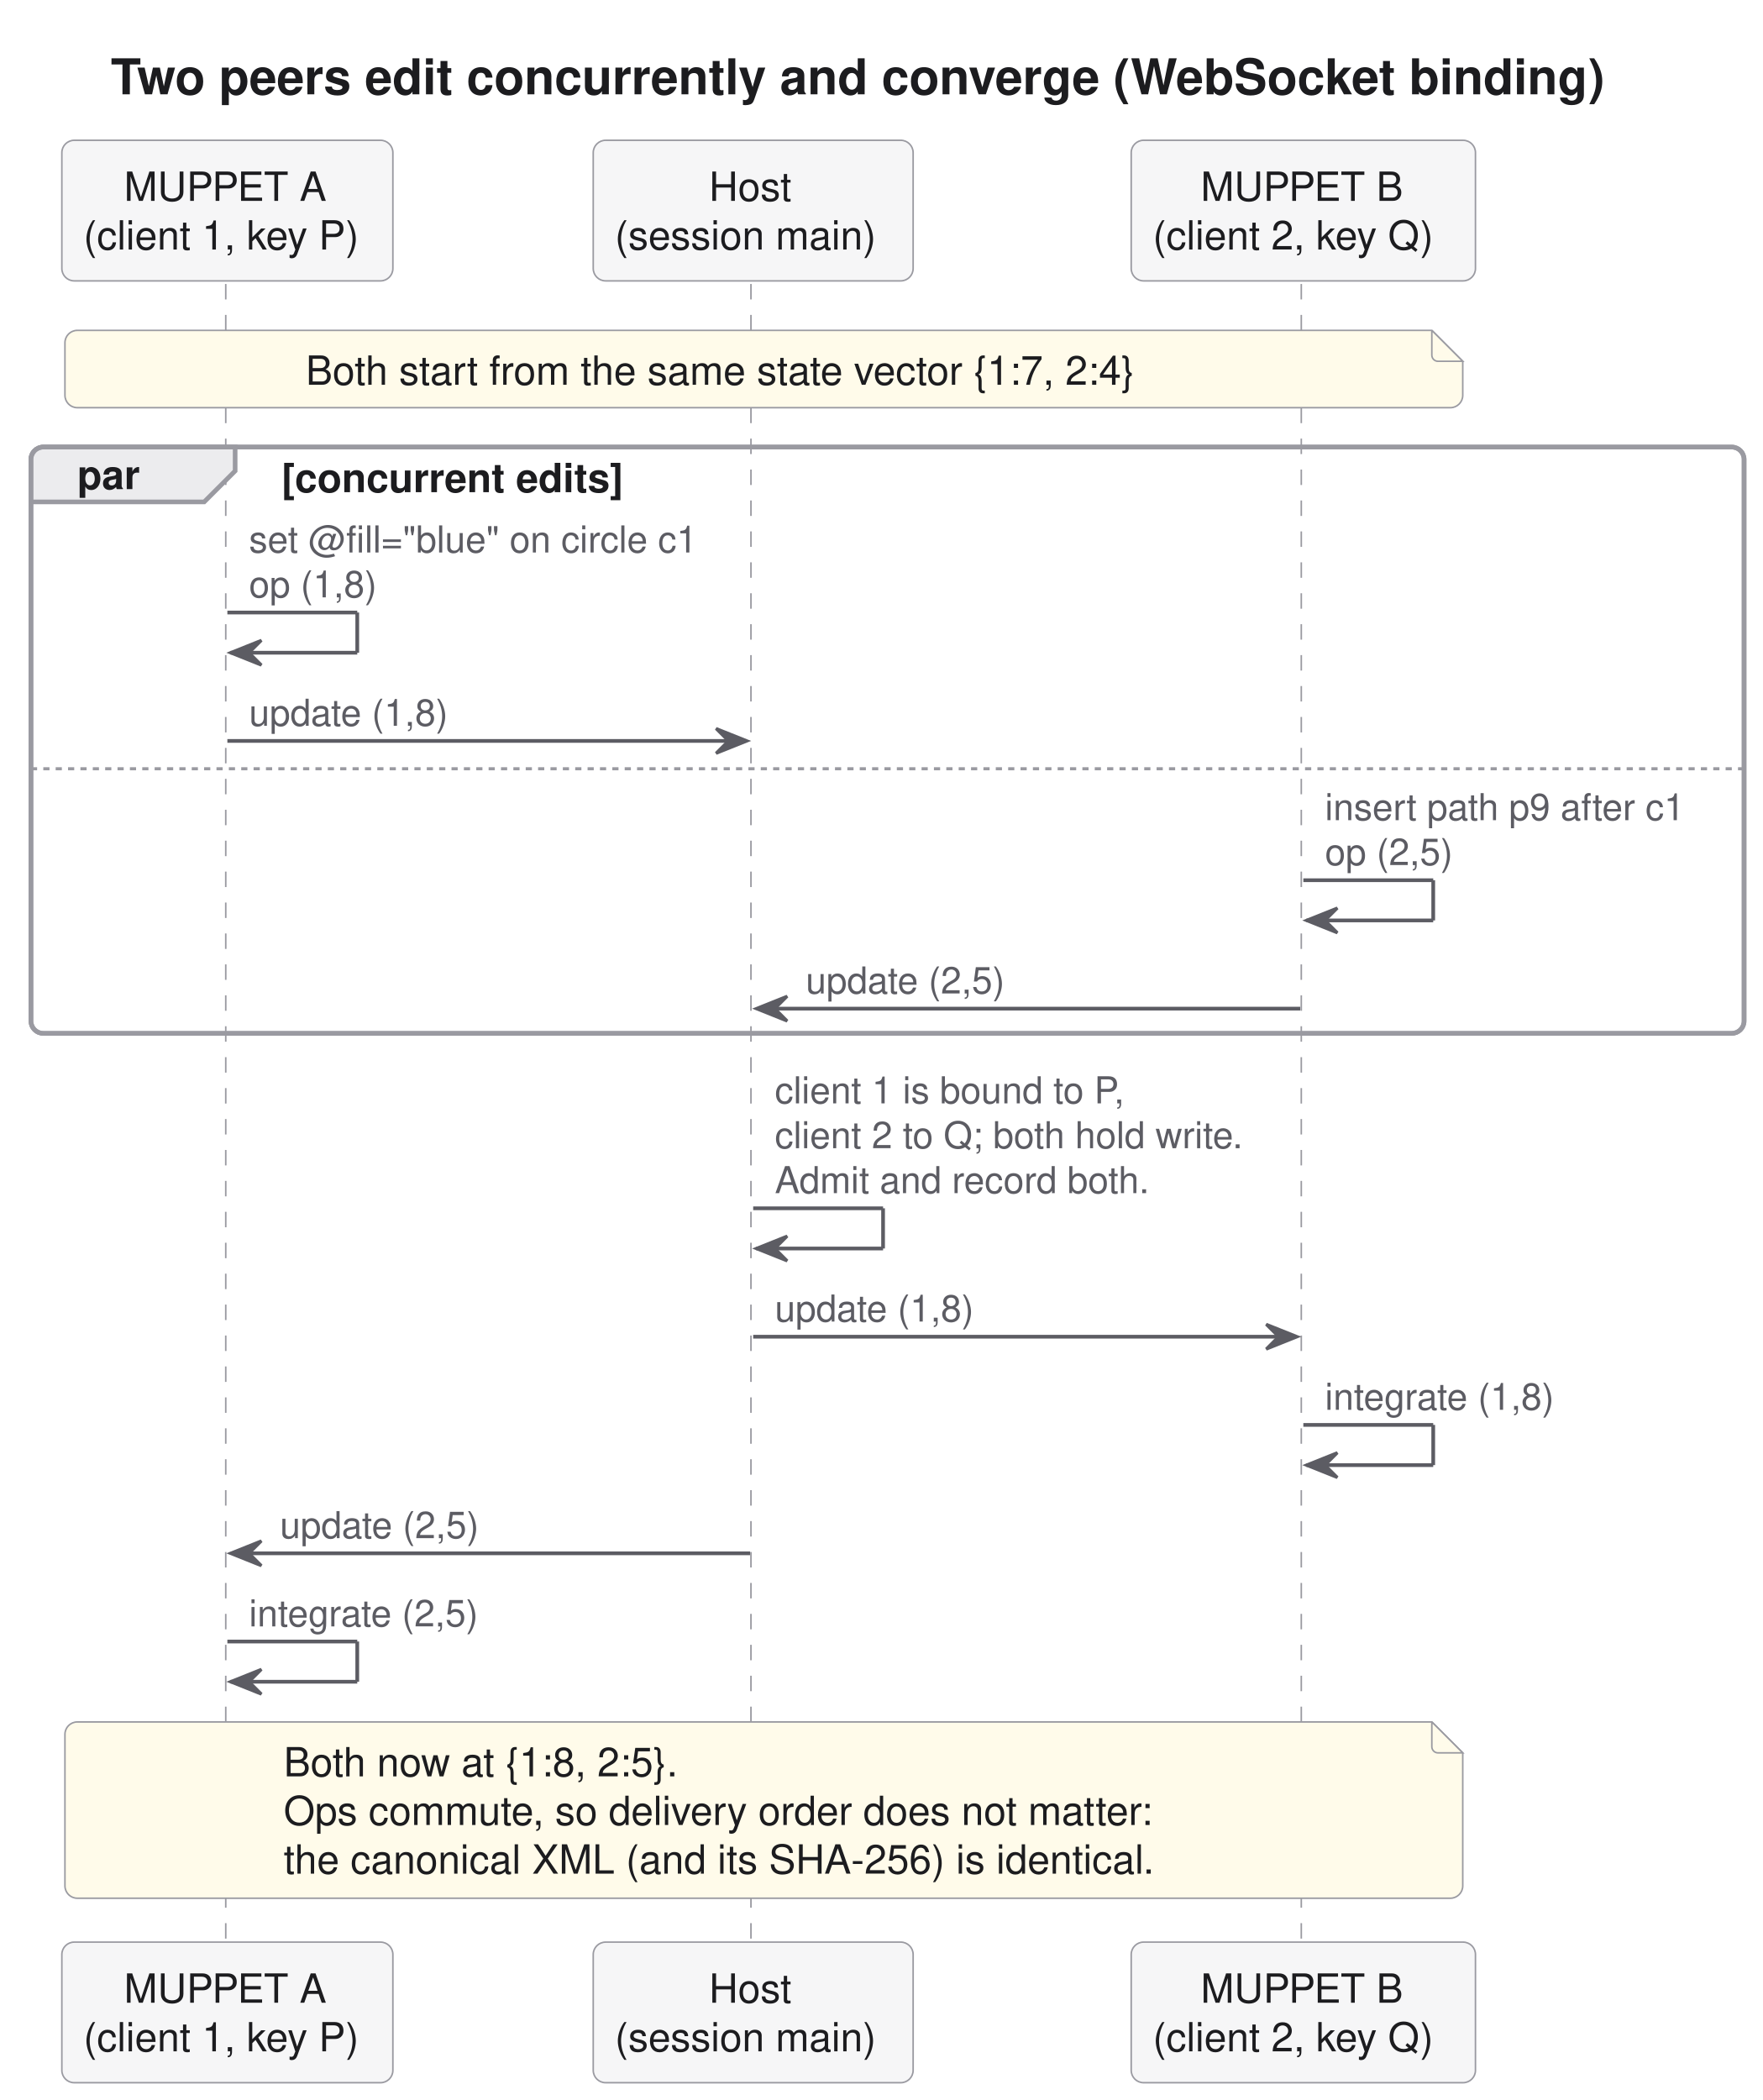
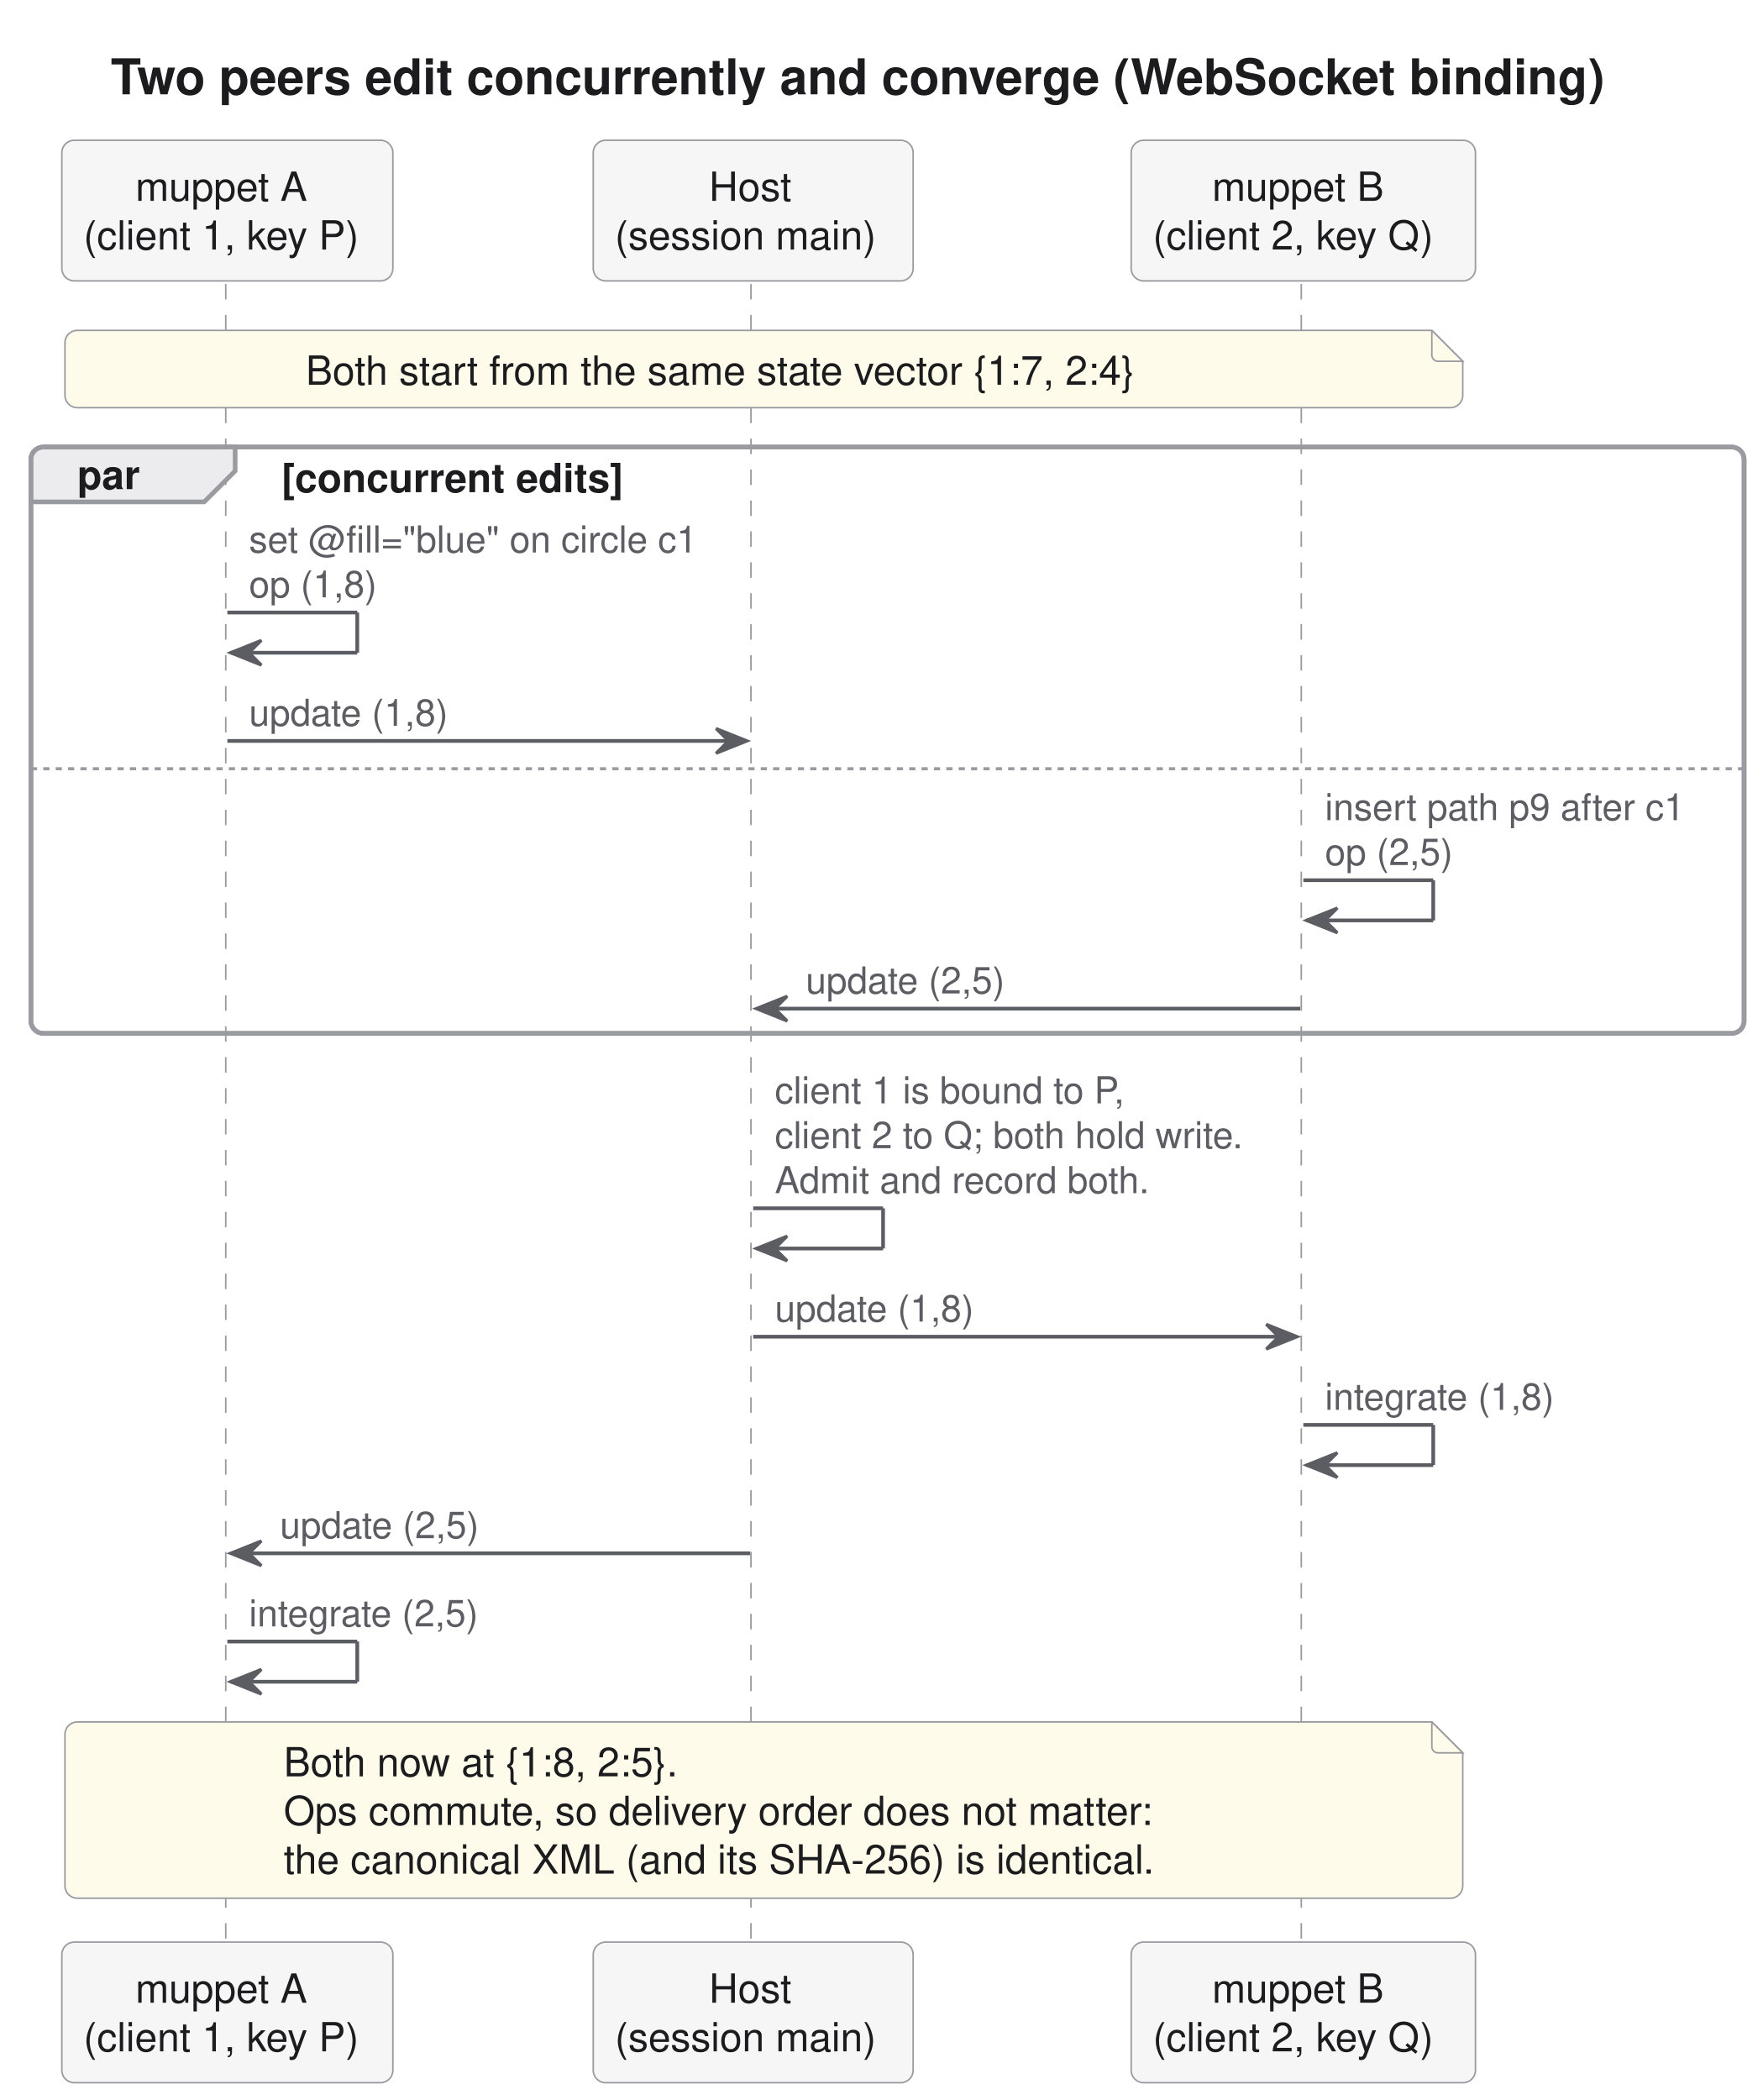
<svg xmlns="http://www.w3.org/2000/svg" contentStyleType="text/css" data-diagram-type="SEQUENCE" height="679px" preserveAspectRatio="none" style="width:570px;height:679px;" version="1.1" viewBox="0 0 570 679" width="570px" zoomAndPan="magnify">
  <defs />
  <g>
    <text fill="#1C1C1F" font-family="Helvetica" font-size="16" font-weight="bold" lengthAdjust="spacing" textLength="501.305" x="35.833" y="30.5">Two peers edit concurrently and converge (WebSocket binding)</text>
    <rect fill="none" height="189.576" rx="4" ry="4" style="stroke:#9A9AA1;stroke-width:1.5;" width="553.971" x="10" y="144.548" />
    <g>
      <rect fill="#000000" fill-opacity="0" height="537.131" width="8" x="69.522" y="91.818" />
      <line style="stroke:#9A9AA1;stroke-width:0.5;stroke-dasharray:5,5;" x1="73" x2="73" y1="91.818" y2="628.949" />
    </g>
    <g>
      <rect fill="#000000" fill-opacity="0" height="537.131" width="8" x="239.551" y="91.818" />
      <line style="stroke:#9A9AA1;stroke-width:0.5;stroke-dasharray:5,5;" x1="242.829" x2="242.829" y1="91.818" y2="628.949" />
    </g>
    <g>
      <rect fill="#000000" fill-opacity="0" height="537.131" width="8" x="417.45" y="91.818" />
      <line style="stroke:#9A9AA1;stroke-width:0.5;stroke-dasharray:5,5;" x1="420.789" x2="420.789" y1="91.818" y2="628.949" />
    </g>
    <g class="participant participant-head" data-participant="a">
      <rect fill="#F6F6F7" height="45.459" rx="4" ry="4" style="stroke:#9A9AA1;stroke-width:0.5;" width="107.044" x="20" y="45.359" />
-       <text fill="#1C1C1F" font-family="Helvetica" font-size="13" lengthAdjust="spacing" textLength="66.853" x="40.095" y="64.953">MUPPET A</text>
+       <text fill="#1C1C1F" font-family="Helvetica" font-size="13" lengthAdjust="spacing" textLength="59.452" x="43.796" y="64.953">muppet A</text>
      <text fill="#1C1C1F" font-family="Helvetica" font-size="13" lengthAdjust="spacing" textLength="93.044" x="27" y="80.683">(client 1, key P)</text>
    </g>
    <g class="participant participant-tail" data-participant="a">
      <rect fill="#F6F6F7" height="45.459" rx="4" ry="4" style="stroke:#9A9AA1;stroke-width:0.5;" width="107.044" x="20" y="627.949" />
-       <text fill="#1C1C1F" font-family="Helvetica" font-size="13" lengthAdjust="spacing" textLength="66.853" x="40.095" y="647.543">MUPPET A</text>
+       <text fill="#1C1C1F" font-family="Helvetica" font-size="13" lengthAdjust="spacing" textLength="59.452" x="43.796" y="647.543">muppet A</text>
      <text fill="#1C1C1F" font-family="Helvetica" font-size="13" lengthAdjust="spacing" textLength="93.044" x="27" y="663.273">(client 1, key P)</text>
    </g>
    <g class="participant participant-head" data-participant="t">
      <rect fill="#F6F6F7" height="45.459" rx="4" ry="4" style="stroke:#9A9AA1;stroke-width:0.5;" width="103.445" x="191.829" y="45.359" />
      <text fill="#1C1C1F" font-family="Helvetica" font-size="13" lengthAdjust="spacing" textLength="28.571" x="229.266" y="64.953">Host</text>
      <text fill="#1C1C1F" font-family="Helvetica" font-size="13" lengthAdjust="spacing" textLength="89.445" x="198.829" y="80.683">(session main)</text>
    </g>
    <g class="participant participant-tail" data-participant="t">
      <rect fill="#F6F6F7" height="45.459" rx="4" ry="4" style="stroke:#9A9AA1;stroke-width:0.5;" width="103.445" x="191.829" y="627.949" />
      <text fill="#1C1C1F" font-family="Helvetica" font-size="13" lengthAdjust="spacing" textLength="28.571" x="229.266" y="647.543">Host</text>
      <text fill="#1C1C1F" font-family="Helvetica" font-size="13" lengthAdjust="spacing" textLength="89.445" x="198.829" y="663.273">(session main)</text>
    </g>
    <g class="participant participant-head" data-participant="b">
      <rect fill="#F6F6F7" height="45.459" rx="4" ry="4" style="stroke:#9A9AA1;stroke-width:0.5;" width="111.322" x="365.789" y="45.359" />
-       <text fill="#1C1C1F" font-family="Helvetica" font-size="13" lengthAdjust="spacing" textLength="66.39" x="388.255" y="64.953">MUPPET B</text>
+       <text fill="#1C1C1F" font-family="Helvetica" font-size="13" lengthAdjust="spacing" textLength="58.989" x="391.955" y="64.953">muppet B</text>
      <text fill="#1C1C1F" font-family="Helvetica" font-size="13" lengthAdjust="spacing" textLength="97.322" x="372.789" y="80.683">(client 2, key Q)</text>
    </g>
    <g class="participant participant-tail" data-participant="b">
      <rect fill="#F6F6F7" height="45.459" rx="4" ry="4" style="stroke:#9A9AA1;stroke-width:0.5;" width="111.322" x="365.789" y="627.949" />
-       <text fill="#1C1C1F" font-family="Helvetica" font-size="13" lengthAdjust="spacing" textLength="66.39" x="388.255" y="647.543">MUPPET B</text>
+       <text fill="#1C1C1F" font-family="Helvetica" font-size="13" lengthAdjust="spacing" textLength="58.989" x="391.955" y="647.543">muppet B</text>
      <text fill="#1C1C1F" font-family="Helvetica" font-size="13" lengthAdjust="spacing" textLength="97.322" x="372.789" y="663.273">(client 2, key Q)</text>
    </g>
    <path d="M21,110.818 L21,127.818 A4,4 0 0 0 25,131.818 L469,131.818 A4,4 0 0 0 473,127.818 L473,116.818 L463,106.818 L25,106.818 A4,4 0 0 0 21,110.818" fill="#FFFBEA" style="stroke:#9A9AA1;stroke-width:0.5;" />
    <path d="M463,106.818 L463,114.818 A2,2 0 0 0 465,116.818 L473,116.818 L463,106.818" fill="#FFFBEA" style="stroke:#9A9AA1;stroke-width:0.5;" />
    <text fill="#1C1C1F" font-family="Helvetica" font-size="13" lengthAdjust="spacing" textLength="287.377" x="98.867" y="124.412">Both start from the same state vector {1:7, 2:4}</text>
    <path d="M14,144.548 L76.036,144.548 L76.036,152.277 L66.036,162.277 L10,162.277 L10,148.548 A4,4 0 0 1 14,144.548" fill="#ECECEE" style="stroke:#9A9AA1;stroke-width:1.5;" />
    <rect fill="none" height="189.576" rx="4" ry="4" style="stroke:#9A9AA1;stroke-width:1.5;" width="553.971" x="10" y="144.548" />
    <text fill="#1C1C1F" font-family="Helvetica" font-size="13" font-weight="bold" lengthAdjust="spacing" textLength="21.036" x="25" y="158.142">par</text>
    <text fill="#1C1C1F" font-family="Helvetica" font-size="13" font-weight="bold" lengthAdjust="spacing" textLength="115.026" x="91.036" y="159.142">[concurrent edits]</text>
    <g class="message" data-participant-1="a" data-participant-2="a">
      <line style="stroke:#5C5C63;stroke-width:1.2;" x1="73.522" x2="115.522" y1="198.046" y2="198.046" />
      <line style="stroke:#5C5C63;stroke-width:1.2;" x1="115.522" x2="115.522" y1="198.046" y2="211.046" />
      <line style="stroke:#5C5C63;stroke-width:1.2;" x1="74.522" x2="115.522" y1="211.046" y2="211.046" />
      <polygon fill="#5C5C63" points="84.522,207.046,74.522,211.046,84.522,215.046,80.522,211.046" style="stroke:#5C5C63;stroke-width:1;" />
      <text fill="#5C5C63" font-family="Helvetica" font-size="12" lengthAdjust="spacing" textLength="156.029" x="80.522" y="178.632">set @fill="blue" on circle c1</text>
      <text fill="#5C5C63" font-family="Helvetica" font-size="12" lengthAdjust="spacing" textLength="42.434" x="80.522" y="193.151">op (1,8)</text>
    </g>
    <g class="message" data-participant-1="a" data-participant-2="t">
      <polygon fill="#5C5C63" points="231.551,235.565,241.551,239.565,231.551,243.565,235.551,239.565" style="stroke:#5C5C63;stroke-width:1;" />
      <line style="stroke:#5C5C63;stroke-width:1.2;" x1="73.522" x2="237.551" y1="239.565" y2="239.565" />
      <text fill="#5C5C63" font-family="Helvetica" font-size="12" lengthAdjust="spacing" textLength="67.342" x="80.522" y="234.671">update (1,8)</text>
    </g>
    <line style="stroke:#9A9AA1;stroke-width:1;stroke-dasharray:2,2;" x1="10" x2="563.971" y1="248.565" y2="248.565" />
    <g class="message" data-participant-1="b" data-participant-2="b">
      <line style="stroke:#5C5C63;stroke-width:1.2;" x1="421.45" x2="463.45" y1="284.604" y2="284.604" />
      <line style="stroke:#5C5C63;stroke-width:1.2;" x1="463.45" x2="463.45" y1="284.604" y2="297.604" />
      <line style="stroke:#5C5C63;stroke-width:1.2;" x1="422.45" x2="463.45" y1="297.604" y2="297.604" />
      <polygon fill="#5C5C63" points="432.45,293.604,422.45,297.604,432.45,301.604,428.45,297.604" style="stroke:#5C5C63;stroke-width:1;" />
      <text fill="#5C5C63" font-family="Helvetica" font-size="12" lengthAdjust="spacing" textLength="123.522" x="428.45" y="265.19">insert path p9 after c1</text>
      <text fill="#5C5C63" font-family="Helvetica" font-size="12" lengthAdjust="spacing" textLength="44.742" x="428.45" y="279.71">op (2,5)</text>
    </g>
    <g class="message" data-participant-1="b" data-participant-2="t">
      <polygon fill="#5C5C63" points="254.551,322.124,244.551,326.124,254.551,330.124,250.551,326.124" style="stroke:#5C5C63;stroke-width:1;" />
      <line style="stroke:#5C5C63;stroke-width:1.2;" x1="248.551" x2="420.45" y1="326.124" y2="326.124" />
      <text fill="#5C5C63" font-family="Helvetica" font-size="12" lengthAdjust="spacing" textLength="69.65" x="260.551" y="321.229">update (2,5)</text>
    </g>
    <g class="message" data-participant-1="t" data-participant-2="t">
      <line style="stroke:#5C5C63;stroke-width:1.2;" x1="243.551" x2="285.551" y1="390.683" y2="390.683" />
      <line style="stroke:#5C5C63;stroke-width:1.2;" x1="285.551" x2="285.551" y1="390.683" y2="403.683" />
      <line style="stroke:#5C5C63;stroke-width:1.2;" x1="244.551" x2="285.551" y1="403.683" y2="403.683" />
      <polygon fill="#5C5C63" points="254.551,399.683,244.551,403.683,254.551,407.683,250.551,403.683" style="stroke:#5C5C63;stroke-width:1;" />
      <text fill="#5C5C63" font-family="Helvetica" font-size="12" lengthAdjust="spacing" textLength="119.994" x="250.551" y="356.749">client 1 is bound to P,</text>
      <text fill="#5C5C63" font-family="Helvetica" font-size="12" lengthAdjust="spacing" textLength="163.898" x="250.551" y="371.269">client 2 to Q; both hold write.</text>
      <text fill="#5C5C63" font-family="Helvetica" font-size="12" lengthAdjust="spacing" textLength="130.723" x="250.551" y="385.788">Admit and record both.</text>
    </g>
    <g class="message" data-participant-1="t" data-participant-2="b">
      <polygon fill="#5C5C63" points="409.45,428.202,419.45,432.202,409.45,436.202,413.45,432.202" style="stroke:#5C5C63;stroke-width:1;" />
      <line style="stroke:#5C5C63;stroke-width:1.2;" x1="243.551" x2="415.45" y1="432.202" y2="432.202" />
      <text fill="#5C5C63" font-family="Helvetica" font-size="12" lengthAdjust="spacing" textLength="67.342" x="250.551" y="427.308">update (1,8)</text>
    </g>
    <g class="message" data-participant-1="b" data-participant-2="b">
      <line style="stroke:#5C5C63;stroke-width:1.2;" x1="421.45" x2="463.45" y1="460.722" y2="460.722" />
      <line style="stroke:#5C5C63;stroke-width:1.2;" x1="463.45" x2="463.45" y1="460.722" y2="473.722" />
      <line style="stroke:#5C5C63;stroke-width:1.2;" x1="422.45" x2="463.45" y1="473.722" y2="473.722" />
      <polygon fill="#5C5C63" points="432.45,469.722,422.45,473.722,432.45,477.722,428.45,473.722" style="stroke:#5C5C63;stroke-width:1;" />
      <text fill="#5C5C63" font-family="Helvetica" font-size="12" lengthAdjust="spacing" textLength="78.346" x="428.45" y="455.827">integrate (1,8)</text>
    </g>
    <g class="message" data-participant-1="t" data-participant-2="a">
      <polygon fill="#5C5C63" points="84.522,498.241,74.522,502.241,84.522,506.241,80.522,502.241" style="stroke:#5C5C63;stroke-width:1;" />
      <line style="stroke:#5C5C63;stroke-width:1.2;" x1="78.522" x2="242.551" y1="502.241" y2="502.241" />
      <text fill="#5C5C63" font-family="Helvetica" font-size="12" lengthAdjust="spacing" textLength="69.65" x="90.522" y="497.347">update (2,5)</text>
    </g>
    <g class="message" data-participant-1="a" data-participant-2="a">
      <line style="stroke:#5C5C63;stroke-width:1.2;" x1="73.522" x2="115.522" y1="530.761" y2="530.761" />
      <line style="stroke:#5C5C63;stroke-width:1.2;" x1="115.522" x2="115.522" y1="530.761" y2="543.761" />
      <line style="stroke:#5C5C63;stroke-width:1.2;" x1="74.522" x2="115.522" y1="543.761" y2="543.761" />
      <polygon fill="#5C5C63" points="84.522,539.761,74.522,543.761,84.522,547.761,80.522,543.761" style="stroke:#5C5C63;stroke-width:1;" />
      <text fill="#5C5C63" font-family="Helvetica" font-size="12" lengthAdjust="spacing" textLength="80.654" x="80.522" y="525.866">integrate (2,5)</text>
    </g>
    <path d="M21,560.761 L21,609.761 A4,4 0 0 0 25,613.761 L469,613.761 A4,4 0 0 0 473,609.761 L473,566.761 L463,556.761 L25,556.761 A4,4 0 0 0 21,560.761" fill="#FFFBEA" style="stroke:#9A9AA1;stroke-width:0.5;" />
    <path d="M463,556.761 L463,564.761 A2,2 0 0 0 465,566.761 L473,566.761 L463,556.761" fill="#FFFBEA" style="stroke:#9A9AA1;stroke-width:0.5;" />
    <text fill="#1C1C1F" font-family="Helvetica" font-size="13" lengthAdjust="spacing" textLength="135.757" x="91.729" y="574.355">Both now at {1:8, 2:5}.</text>
    <text fill="#1C1C1F" font-family="Helvetica" font-size="13" lengthAdjust="spacing" textLength="301.653" x="91.729" y="590.084">Ops commute, so delivery order does not matter:</text>
    <text fill="#1C1C1F" font-family="Helvetica" font-size="13" lengthAdjust="spacing" textLength="300.911" x="91.729" y="605.813">the canonical XML (and its SHA-256) is identical.</text>
  </g>
</svg>
